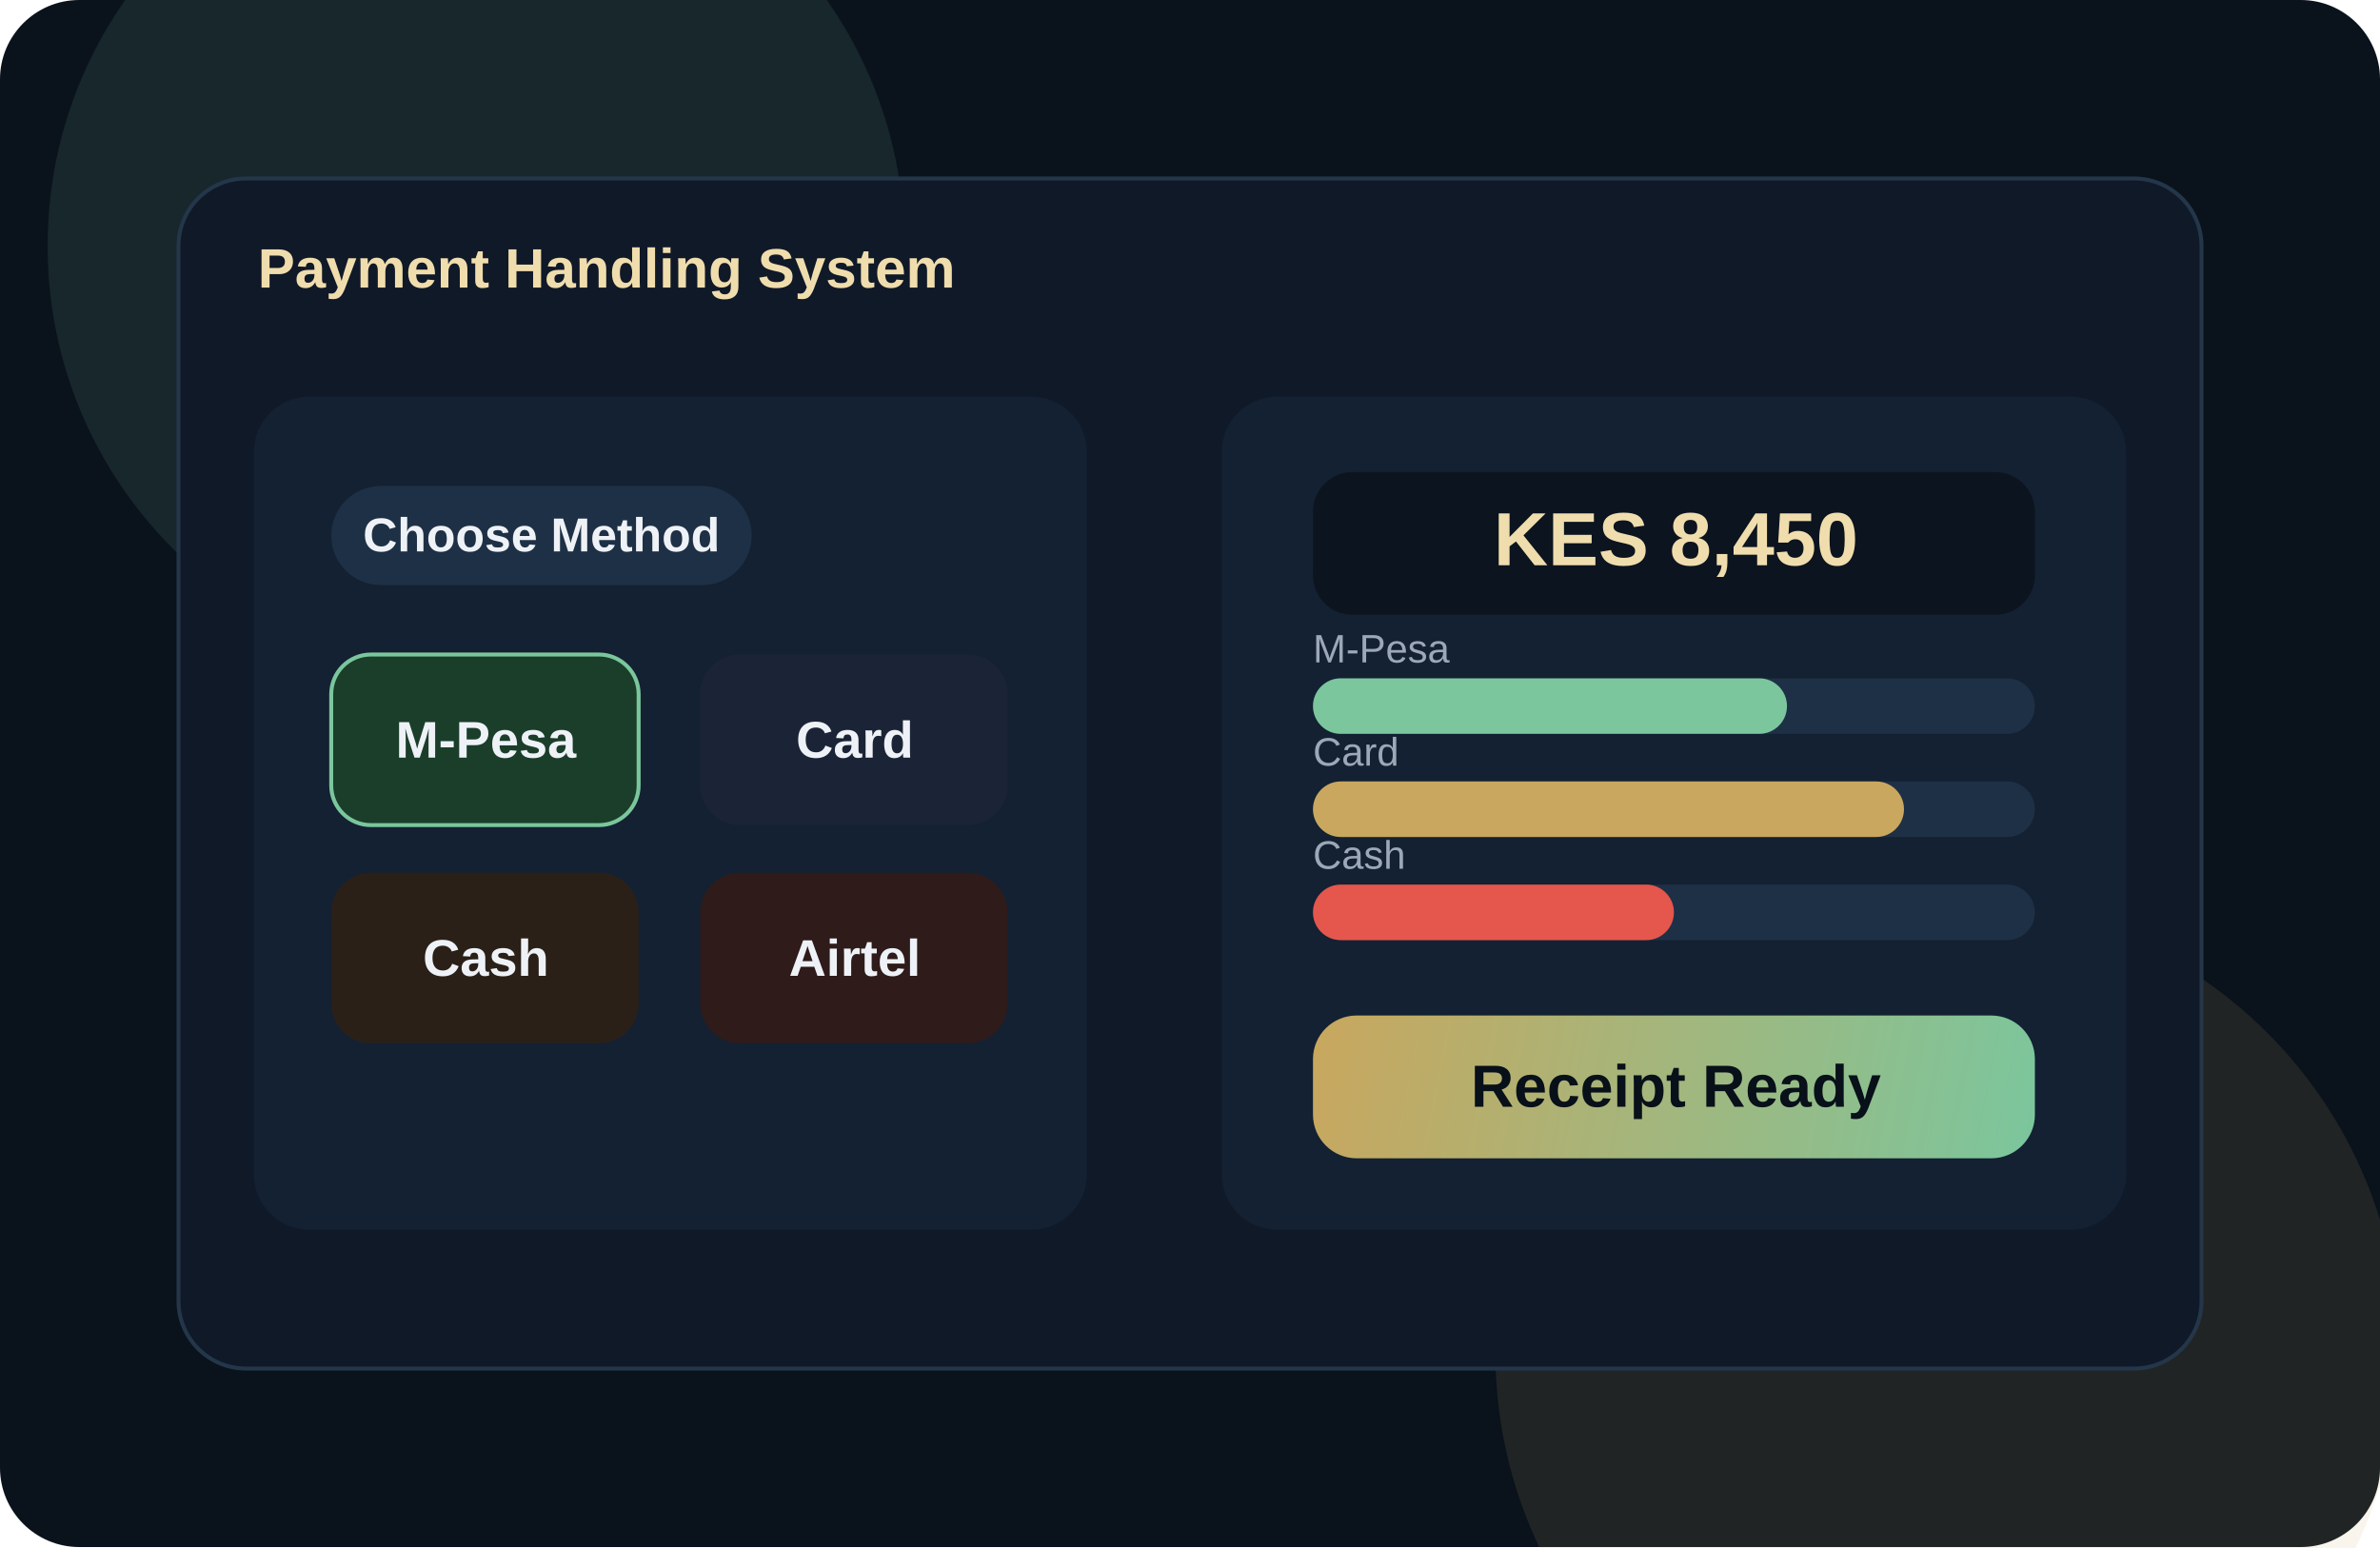
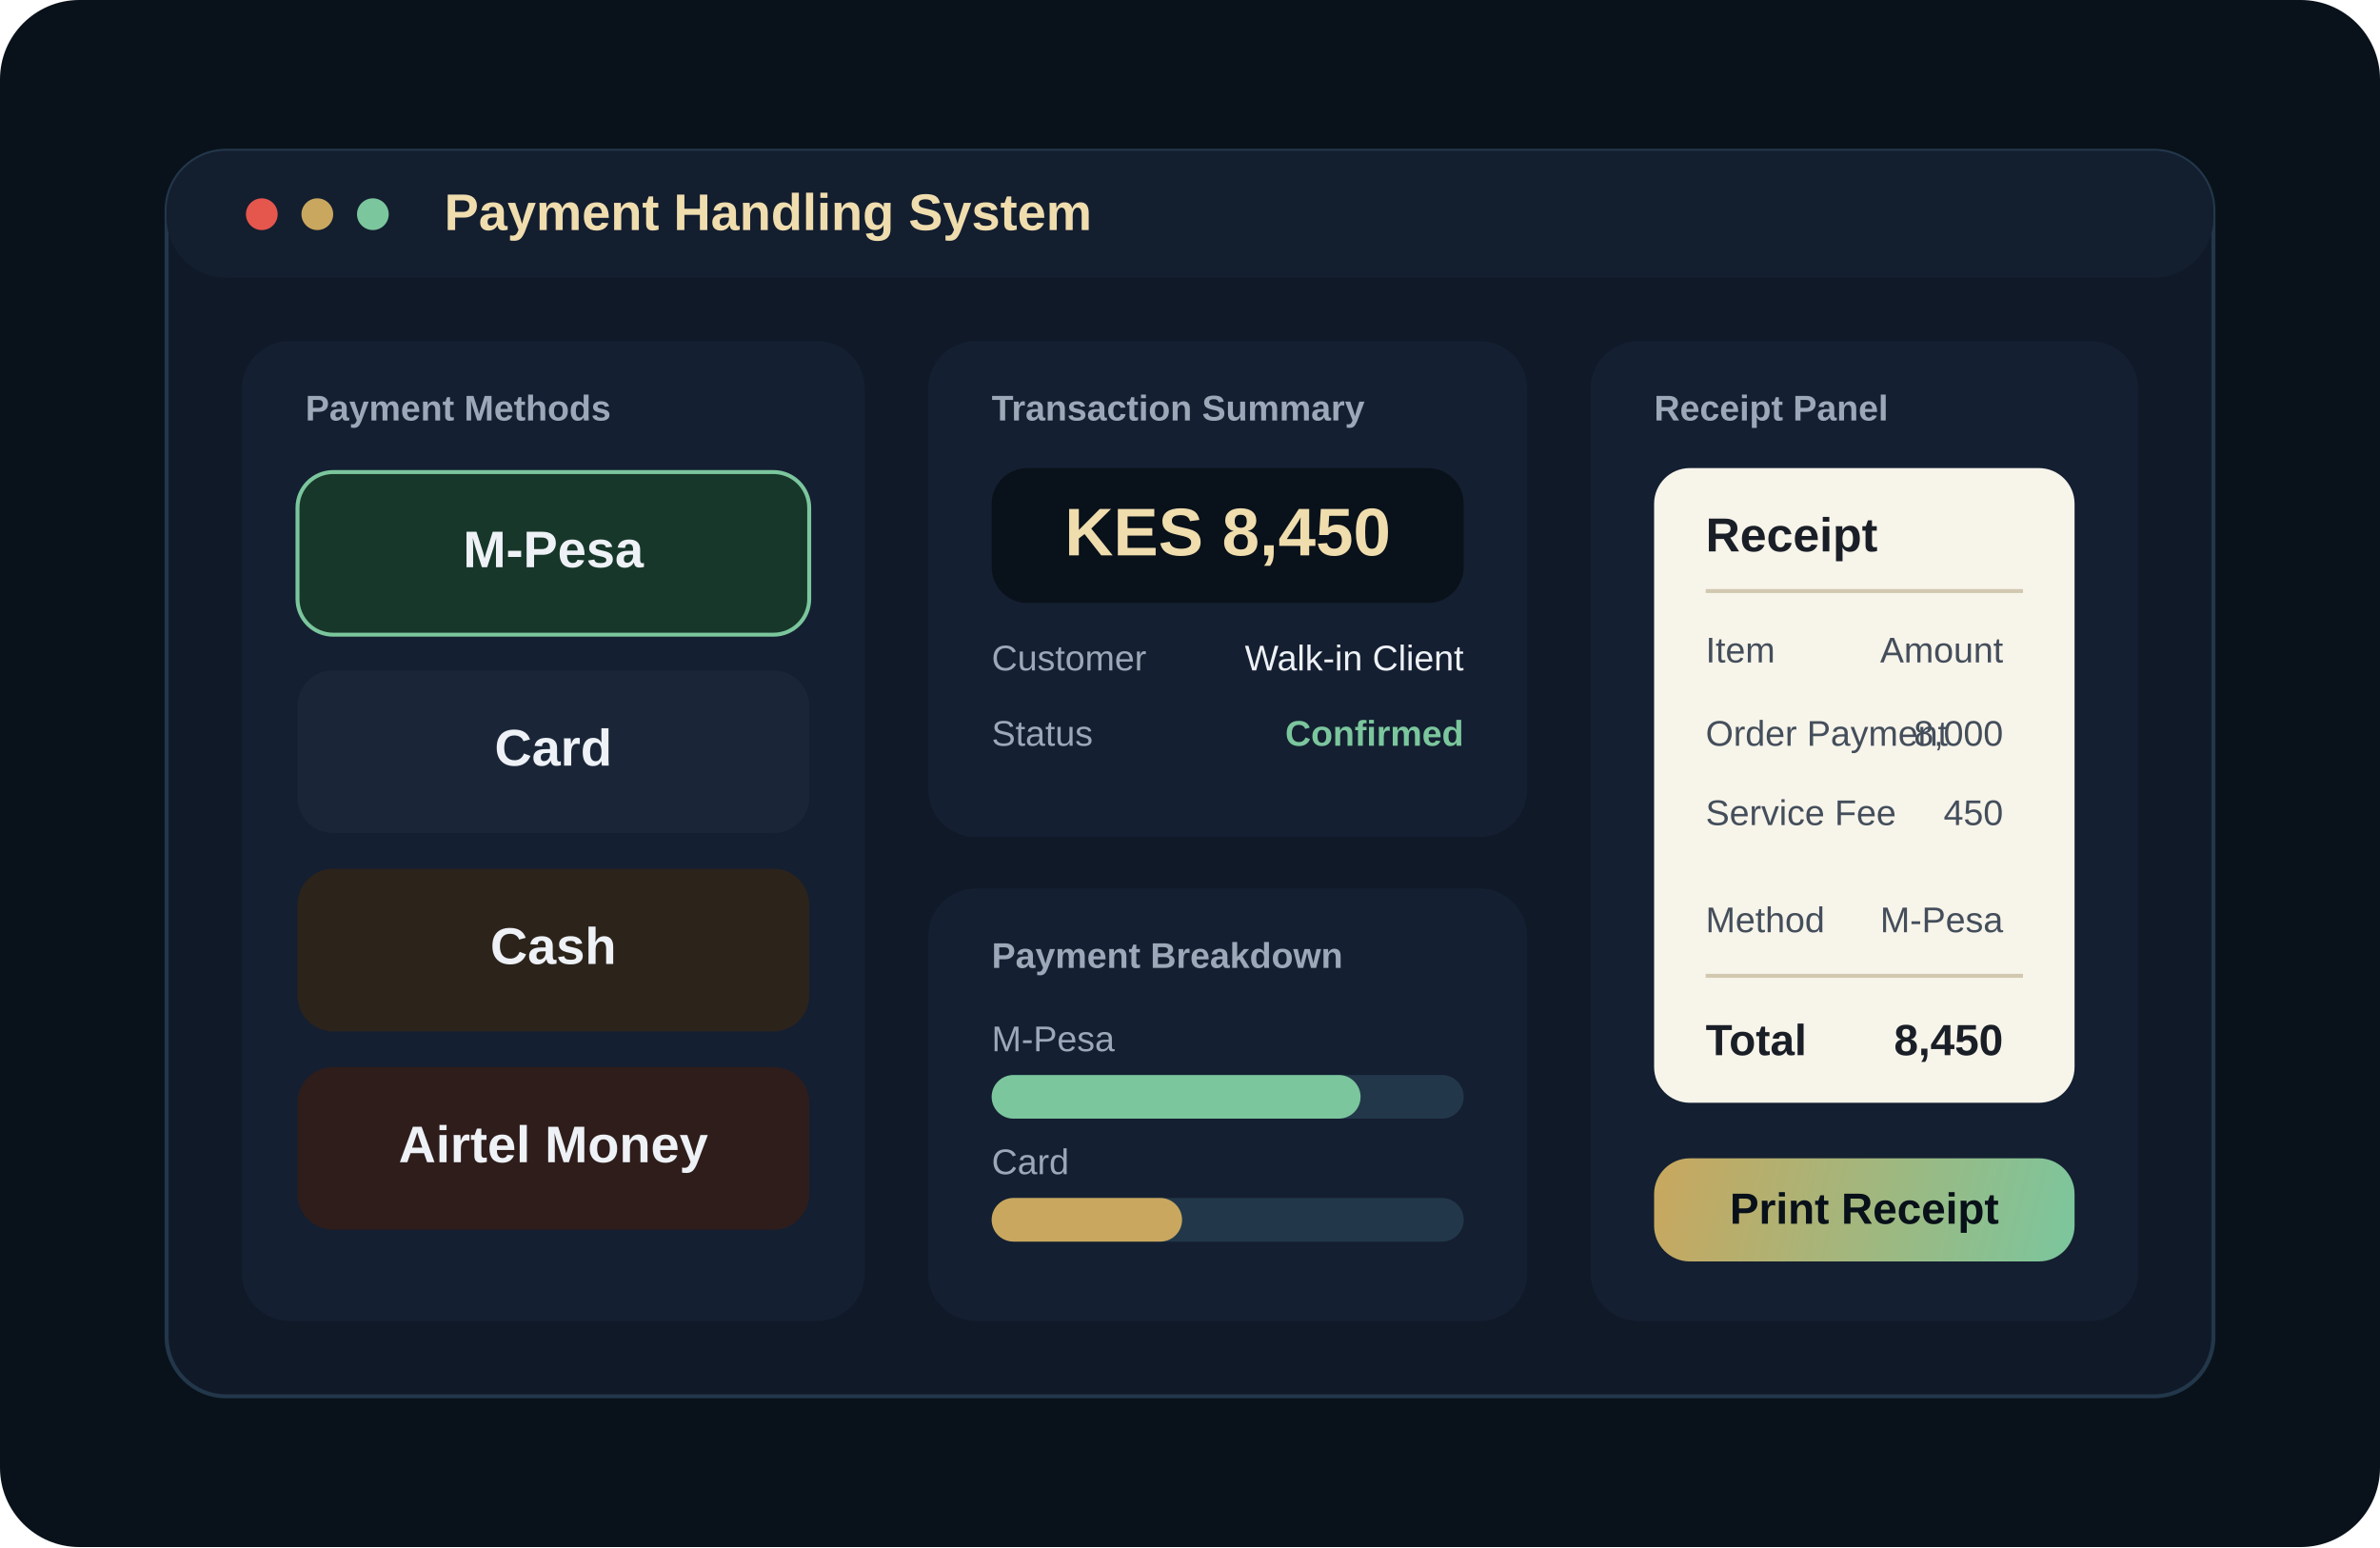
<svg xmlns="http://www.w3.org/2000/svg" width="1200" height="780" viewBox="0 0 1200 780" fill="none">
-   <rect width="1200" height="780" rx="40" fill="#0A121C" />
-   <circle cx="240" cy="124" r="216" fill="#7BC69D" fill-opacity="0.12" />
-   <circle cx="982" cy="682" r="228" fill="#C9A75E" fill-opacity="0.12" />
-   <rect x="90" y="90" width="1020" height="600" rx="34" fill="#101928" stroke="#243649" stroke-width="2" />
-   <text x="130" y="145" fill="#F0DDAD" font-family="Arial, sans-serif" font-size="28" font-weight="700">Payment Handling System</text>
-   <rect x="128" y="200" width="420" height="420" rx="28" fill="#132132" />
-   <rect x="167" y="245" width="212" height="50" rx="25" fill="#1E3045" />
-   <text x="273" y="278" fill="#EEF2F7" font-family="Arial, sans-serif" font-size="24" font-weight="700" text-anchor="middle">Choose Method</text>
-   <rect x="167" y="330" width="155" height="86" rx="20" fill="#1A3E2A" stroke="#7BC69D" stroke-width="2" />
-   <rect x="353" y="330" width="155" height="86" rx="20" fill="#1B2436" />
-   <rect x="167" y="440" width="155" height="86" rx="20" fill="#2A2018" />
-   <rect x="353" y="440" width="155" height="86" rx="20" fill="#2E1B1A" />
+   <rect width="1200" height="780" rx="40" fill="#09121A" />
+   <rect x="84" y="76" width="1032" height="628" rx="30" fill="#101928" stroke="#23374B" stroke-width="2" />
+   <rect x="84" y="76" width="1032" height="64" rx="30" fill="#131E2F" />
+   <circle cx="132" cy="108" r="8" fill="#E5564D" />
+   <circle cx="160" cy="108" r="8" fill="#C9A75E" />
+   <circle cx="188" cy="108" r="8" fill="#7BC69D" />
+   <text x="224" y="116" fill="#F0DDAE" font-family="Arial, sans-serif" font-size="26" font-weight="700">Payment Handling System</text>
+   <rect x="122" y="172" width="314" height="494" rx="24" fill="#141F31" />
+   <text x="154" y="212" fill="#9CA8B8" font-family="Arial, sans-serif" font-size="18" font-weight="700">Payment Methods</text>
+   <rect x="150" y="238" width="258" height="82" rx="18" fill="#17372A" stroke="#7BC69D" stroke-width="2" />
+   <rect x="150" y="338" width="258" height="82" rx="18" fill="#1A2638" />
+   <rect x="150" y="438" width="258" height="82" rx="18" fill="#2C231B" />
+   <rect x="150" y="538" width="258" height="82" rx="18" fill="#2F1D1B" />
  <g fill="#EEF2F7" font-family="Arial, sans-serif" font-size="26" font-weight="700">
-     <text x="245" y="382" text-anchor="middle">M-Pesa</text>
-     <text x="431" y="382" text-anchor="middle">Card</text>
-     <text x="245" y="492" text-anchor="middle">Cash</text>
-     <text x="431" y="492" text-anchor="middle">Airtel</text>
+     <text x="279" y="286" text-anchor="middle">M-Pesa</text>
+     <text x="279" y="386" text-anchor="middle">Card</text>
+     <text x="279" y="486" text-anchor="middle">Cash</text>
+     <text x="279" y="586" text-anchor="middle">Airtel Money</text>
  </g>
-   <rect x="616" y="200" width="456" height="420" rx="28" fill="#132132" />
-   <rect x="662" y="238" width="364" height="72" rx="20" fill="#0C141F" />
-   <text x="845" y="285" fill="#F0DDAD" font-family="Arial, sans-serif" font-size="38" font-weight="700" text-anchor="middle">KES 8,450</text>
-   <rect x="662" y="342" width="364" height="28" rx="14" fill="#1E3045" />
-   <rect x="662" y="342" width="239" height="28" rx="14" fill="#7BC69D" />
-   <rect x="662" y="394" width="364" height="28" rx="14" fill="#1E3045" />
-   <rect x="662" y="394" width="298" height="28" rx="14" fill="#C9A75E" />
-   <rect x="662" y="446" width="364" height="28" rx="14" fill="#1E3045" />
-   <rect x="662" y="446" width="182" height="28" rx="14" fill="#E5564D" />
-   <text x="662" y="334" fill="#9CA8B8" font-family="Arial, sans-serif" font-size="20">M-Pesa</text>
-   <text x="662" y="386" fill="#9CA8B8" font-family="Arial, sans-serif" font-size="20">Card</text>
-   <text x="662" y="438" fill="#9CA8B8" font-family="Arial, sans-serif" font-size="20">Cash</text>
-   <rect x="662" y="512" width="364" height="72" rx="22" fill="url(#paymentAccent)" />
-   <text x="845" y="558" fill="#081019" font-family="Arial, sans-serif" font-size="30" font-weight="700" text-anchor="middle">Receipt Ready</text>
+   <rect x="468" y="172" width="302" height="250" rx="24" fill="#141F31" />
+   <text x="500" y="212" fill="#9CA8B8" font-family="Arial, sans-serif" font-size="18" font-weight="700">Transaction Summary</text>
+   <rect x="500" y="236" width="238" height="68" rx="18" fill="#09111A" />
+   <text x="619" y="280" fill="#F0DDAE" font-family="Arial, sans-serif" font-size="34" font-weight="700" text-anchor="middle">KES 8,450</text>
+   <text x="500" y="338" fill="#9CA8B8" font-family="Arial, sans-serif" font-size="18">Customer</text>
+   <text x="738" y="338" fill="#EEF2F7" font-family="Arial, sans-serif" font-size="18" text-anchor="end">Walk-in Client</text>
+   <text x="500" y="376" fill="#9CA8B8" font-family="Arial, sans-serif" font-size="18">Status</text>
+   <text x="738" y="376" fill="#7BC69D" font-family="Arial, sans-serif" font-size="18" font-weight="700" text-anchor="end">Confirmed</text>
+   <rect x="802" y="172" width="276" height="494" rx="24" fill="#141F31" />
+   <text x="834" y="212" fill="#9CA8B8" font-family="Arial, sans-serif" font-size="18" font-weight="700">Receipt Panel</text>
+   <rect x="834" y="236" width="212" height="320" rx="18" fill="#F7F4EA" />
+   <text x="860" y="278" fill="#1A1F27" font-family="Arial, sans-serif" font-size="24" font-weight="700">Receipt</text>
+   <line x1="860" y1="298" x2="1020" y2="298" stroke="#D2C8B0" stroke-width="2" />
+   <g fill="#444E5B" font-family="Arial, sans-serif" font-size="18">
+     <text x="860" y="334">Item</text>
+     <text x="1010" y="334" text-anchor="end">Amount</text>
+     <text x="860" y="376">Order Payment</text>
+     <text x="1010" y="376" text-anchor="end">8,000</text>
+     <text x="860" y="416">Service Fee</text>
+     <text x="1010" y="416" text-anchor="end">450</text>
+     <text x="860" y="470">Method</text>
+     <text x="1010" y="470" text-anchor="end">M-Pesa</text>
+   </g>
+   <line x1="860" y1="492" x2="1020" y2="492" stroke="#D2C8B0" stroke-width="2" />
+   <text x="860" y="532" fill="#1A1F27" font-family="Arial, sans-serif" font-size="22" font-weight="700">Total</text>
+   <text x="1010" y="532" fill="#1A1F27" font-family="Arial, sans-serif" font-size="22" font-weight="700" text-anchor="end">8,450</text>
+   <rect x="834" y="584" width="212" height="52" rx="18" fill="url(#paymentAccent)" />
+   <text x="940" y="617" fill="#081019" font-family="Arial, sans-serif" font-size="22" font-weight="700" text-anchor="middle">Print Receipt</text>
+   <rect x="468" y="448" width="302" height="218" rx="24" fill="#141F31" />
+   <text x="500" y="488" fill="#9CA8B8" font-family="Arial, sans-serif" font-size="18" font-weight="700">Payment Breakdown</text>
+   <text x="500" y="530" fill="#9CA8B8" font-family="Arial, sans-serif" font-size="18">M-Pesa</text>
+   <rect x="500" y="542" width="238" height="22" rx="11" fill="#22384A" />
+   <rect x="500" y="542" width="186" height="22" rx="11" fill="#7BC69D" />
+   <text x="500" y="592" fill="#9CA8B8" font-family="Arial, sans-serif" font-size="18">Card</text>
+   <rect x="500" y="604" width="238" height="22" rx="11" fill="#22384A" />
+   <rect x="500" y="604" width="96" height="22" rx="11" fill="#C9A75E" />
  <defs>
-     <linearGradient id="paymentAccent" x1="662" y1="512" x2="1026" y2="584" gradientUnits="userSpaceOnUse">
+     <linearGradient id="paymentAccent" x1="834" y1="584" x2="1046" y2="636" gradientUnits="userSpaceOnUse">
      <stop stop-color="#C9A75E" />
      <stop offset="1" stop-color="#7BC69D" />
    </linearGradient>
  </defs>
</svg>
